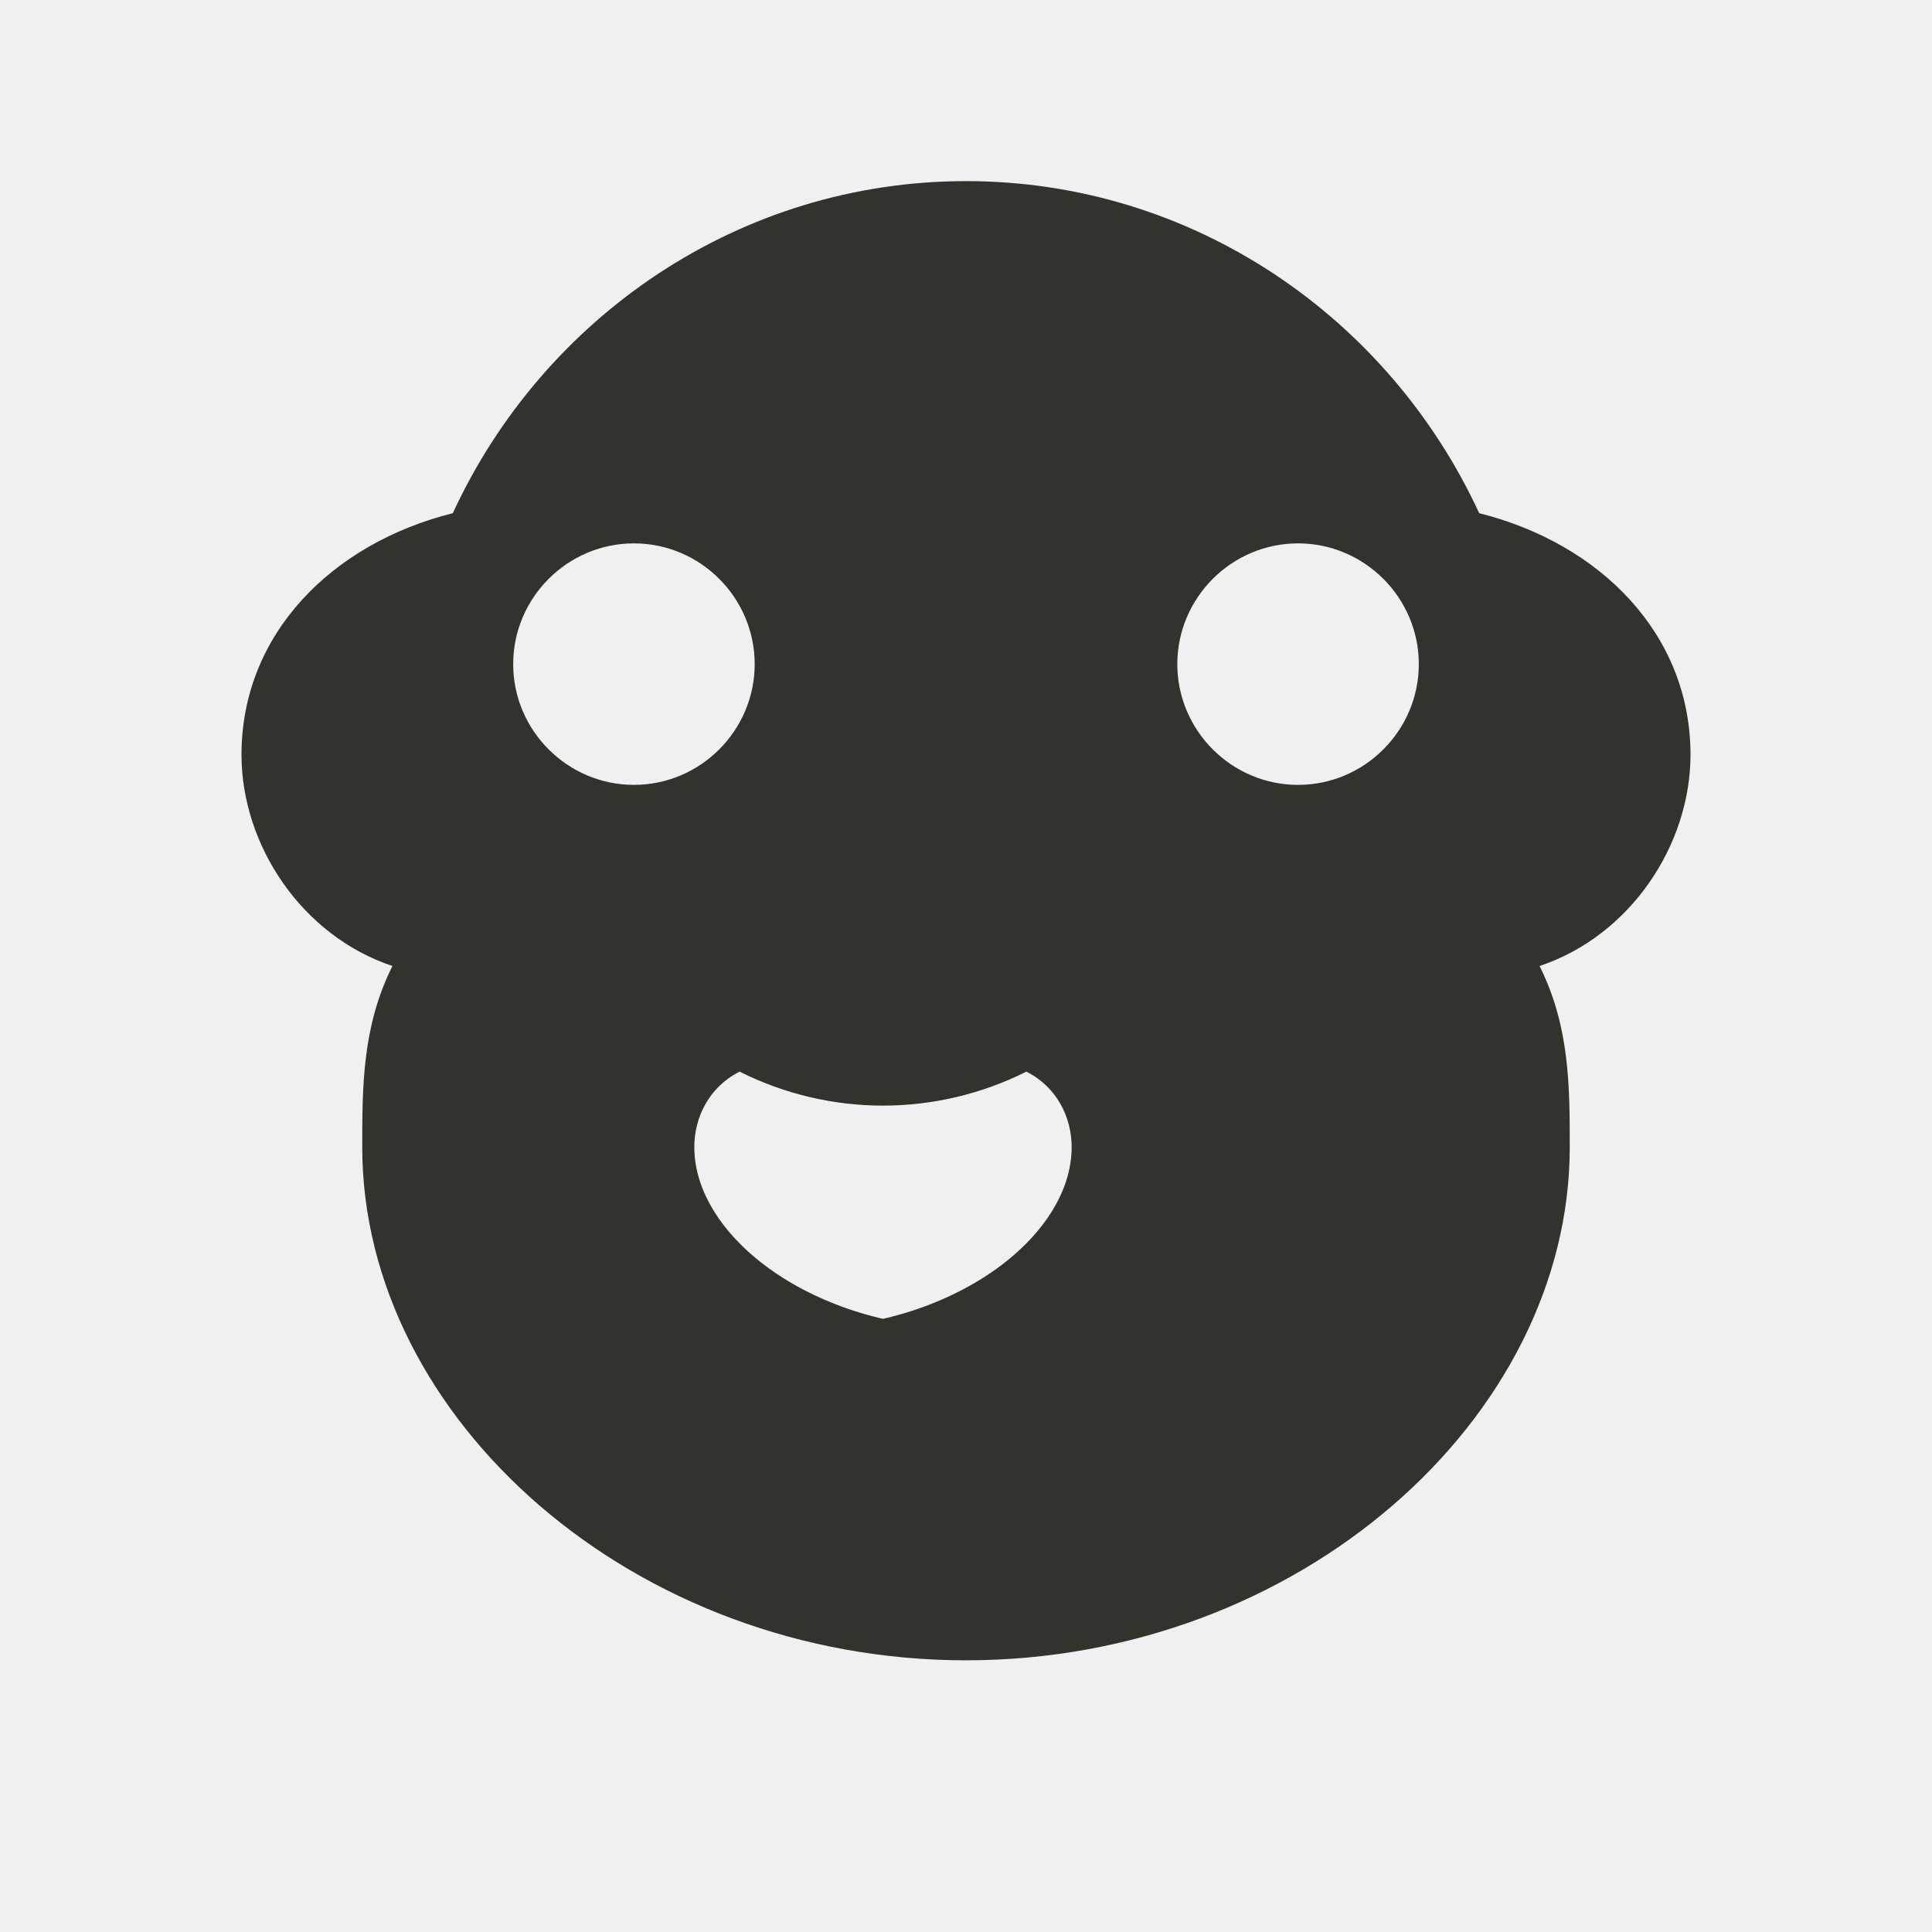
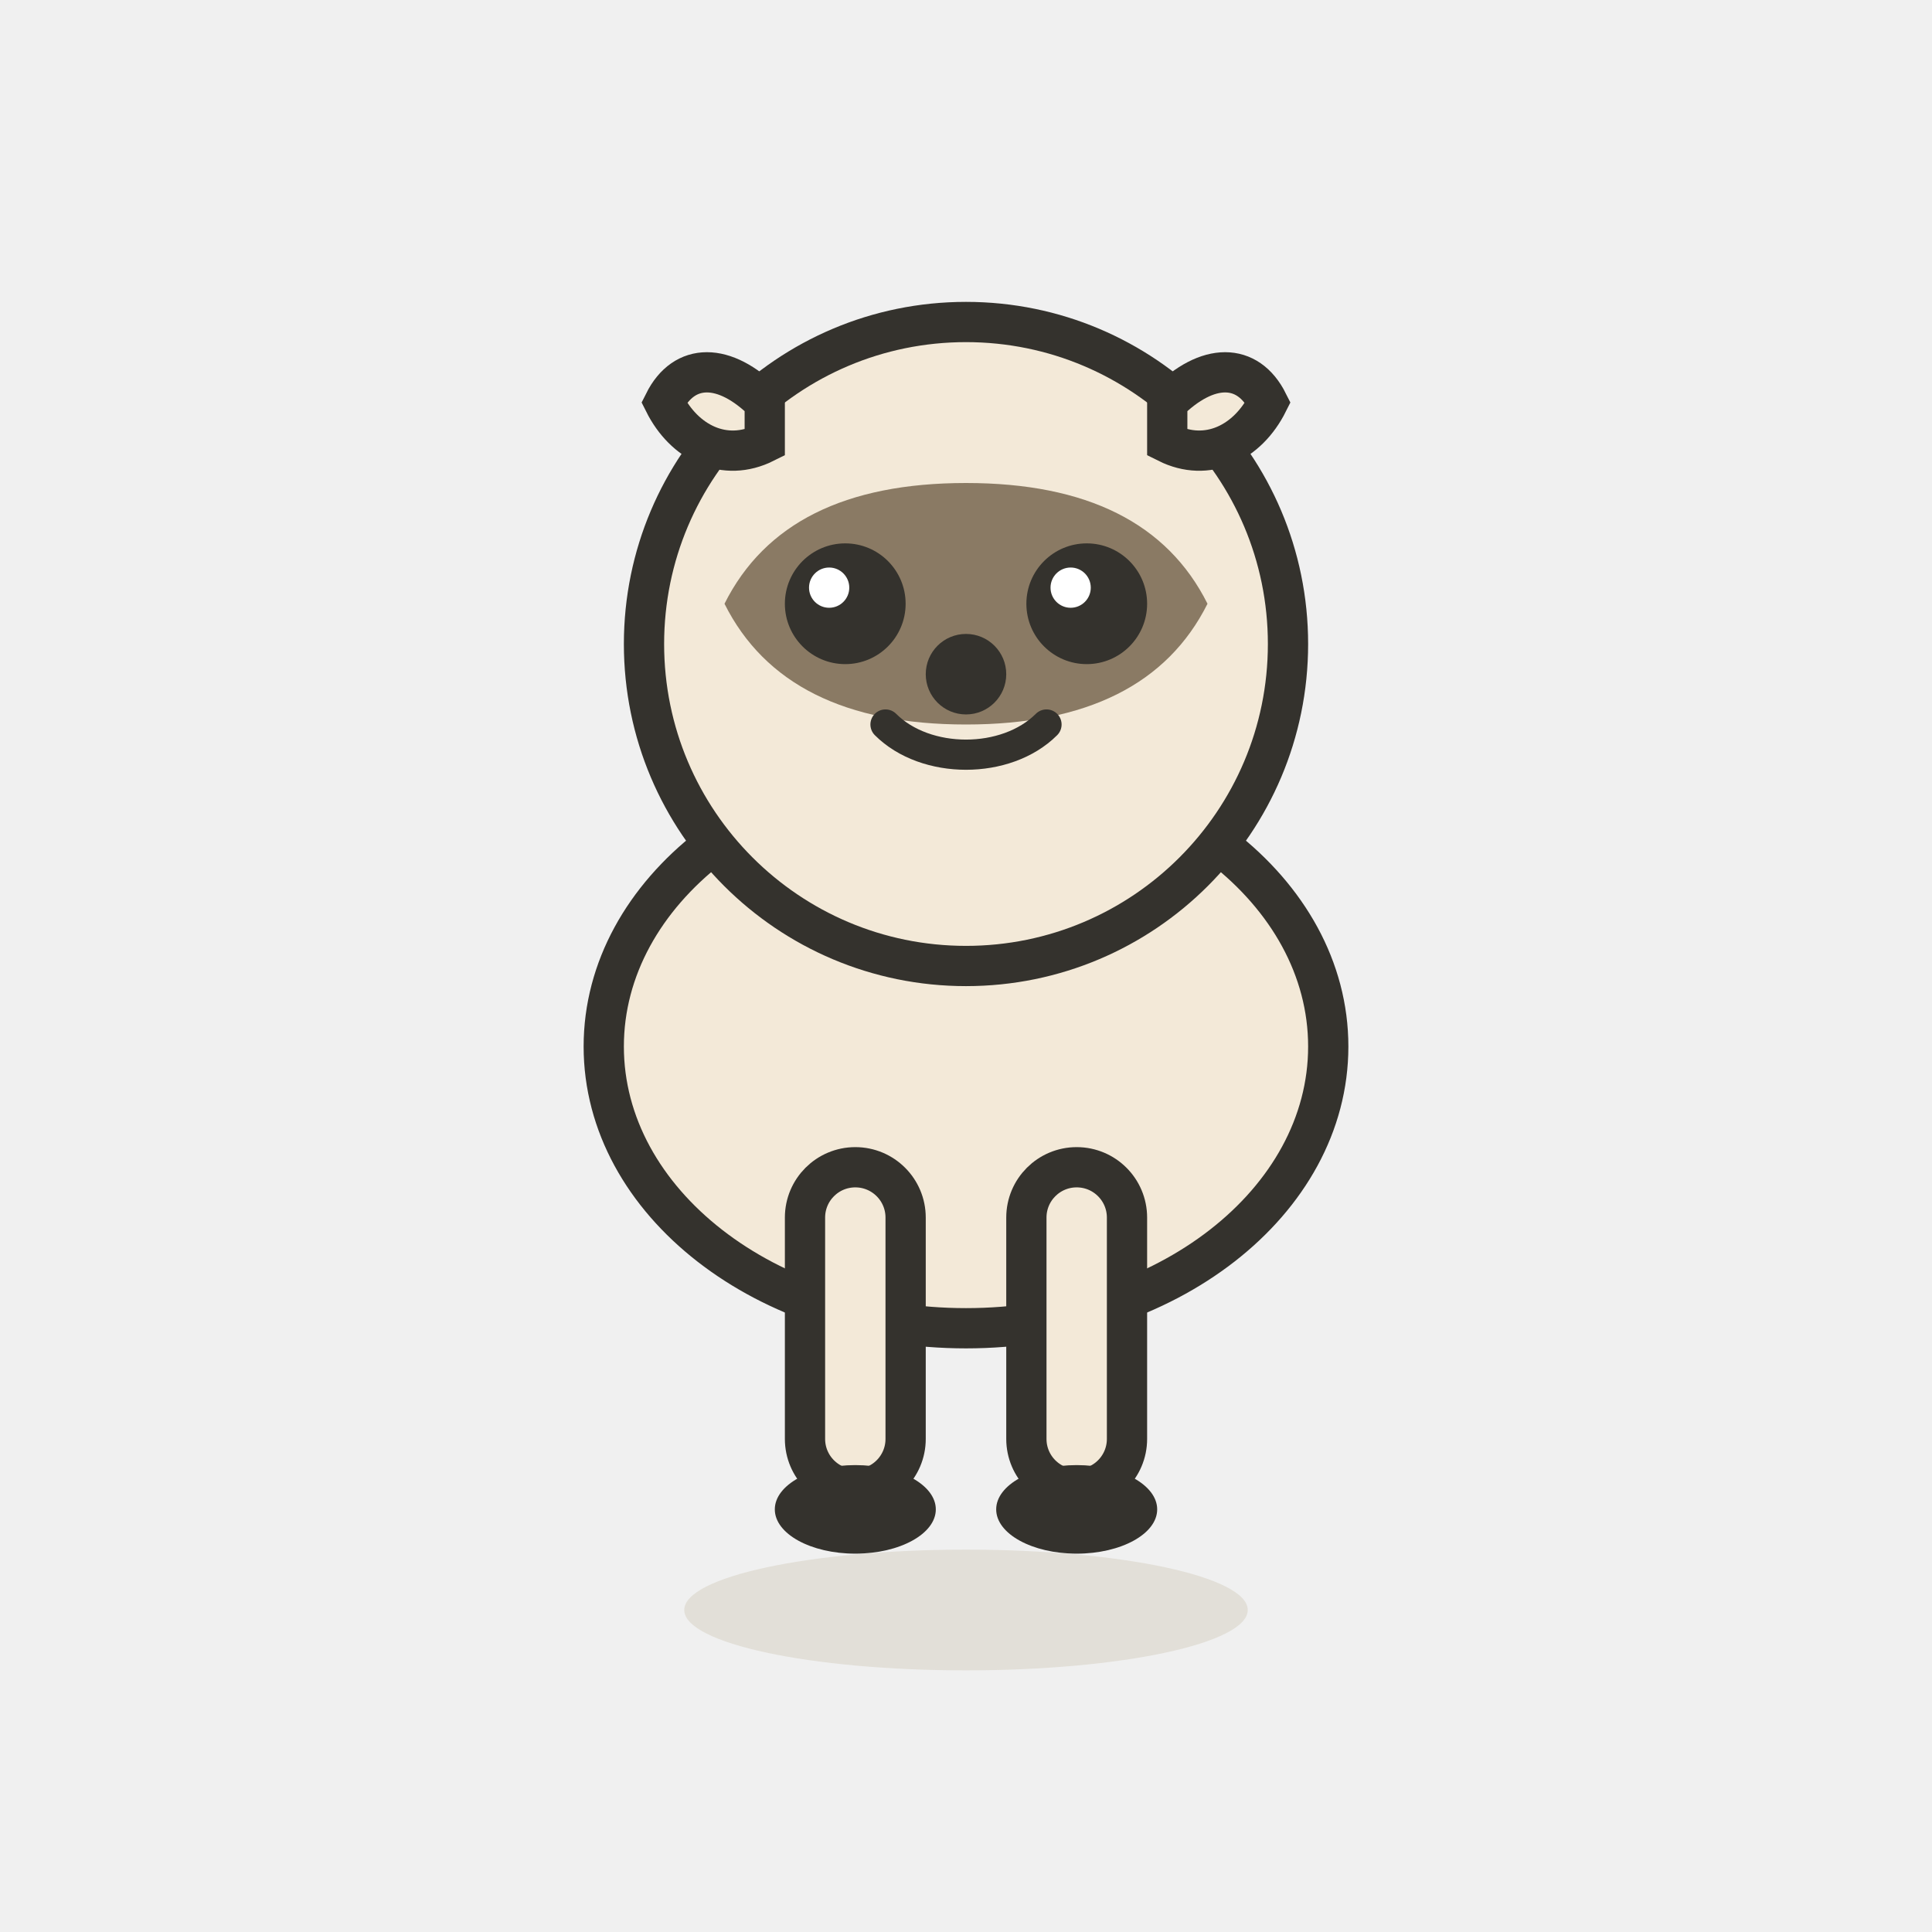
- <svg xmlns="http://www.w3.org/2000/svg" width="64" height="64" viewBox="0 0 64 64" fill="none">
-   <path d="M32 6c-7.5 0-14 4.5-17 11-4 1-7 4-7 8 0 3 2 6 5 7-1 2-1 4-1 6 0 9 9 17 20 17s20-8 20-17c0-2 0-4-1-6 3-1 5-4 5-7 0-4-3-7-7-8-3-6.5-9.5-11-17-11zm-11 20c-2.2 0-4-1.8-4-4s1.8-4 4-4 4 1.8 4 4-1.8 4-4 4zm22 0c-2.2 0-4-1.8-4-4s1.8-4 4-4 4 1.8 4 4-1.8 4-4 4zm-11 18c-5 0-9-3-9-6 0-1 .5-2 1.5-2.5 3 1.5 6.5 1.5 9.5 0 1 .5 1.5 1.5 1.5 2.5 0 3-4 6-9 6z" fill="#34322d" />
+ <svg xmlns="http://www.w3.org/2000/svg" width="96" height="96" viewBox="0 0 96 96" fill="none">
+   <ellipse cx="48" cy="52" rx="18" ry="14" fill="#F3E9D8" stroke="#34322d" stroke-width="2" />
+   <circle cx="48" cy="32" r="16" fill="#F3E9D8" stroke="#34322d" stroke-width="2" />
+   <path d="M36 30            C38 26, 42 24, 48 24            C54 24, 58 26, 60 30            C58 34, 54 36, 48 36            C42 36, 38 34, 36 30Z" fill="#8A7A64" />
+   <circle cx="42" cy="30" r="3" fill="#34322d" />
+   <circle cx="54" cy="30" r="3" fill="#34322d" />
+   <circle cx="41.2" cy="29.2" r="1" fill="#FFFFFF" />
+   <circle cx="53.2" cy="29.2" r="1" fill="#FFFFFF" />
+   <circle cx="48" cy="33.5" r="2" fill="#34322d" />
+   <path d="M44 36            C46 38, 50 38, 52 36" stroke="#34322d" stroke-width="1.5" stroke-linecap="round" fill="none" />
+   <path d="M38 20            C36 18, 34 18, 33 20            C34 22, 36 23, 38 22Z" fill="#F3E9D8" stroke="#34322d" stroke-width="2" />
+   <path d="M58 20            C60 18, 62 18, 63 20            C62 22, 60 23, 58 22Z" fill="#F3E9D8" stroke="#34322d" stroke-width="2" />
+   <rect x="40" y="58" width="5" height="16" rx="2.5" fill="#F3E9D8" stroke="#34322d" stroke-width="2" />
+   <rect x="51" y="58" width="5" height="16" rx="2.5" fill="#F3E9D8" stroke="#34322d" stroke-width="2" />
+   <ellipse cx="42.5" cy="75" rx="4" ry="2.2" fill="#34322d" />
+   <ellipse cx="53.5" cy="75" rx="4" ry="2.2" fill="#34322d" />
+   <ellipse cx="48" cy="80" rx="14" ry="3" fill="#D9D4C8" opacity="0.6" />
</svg>
